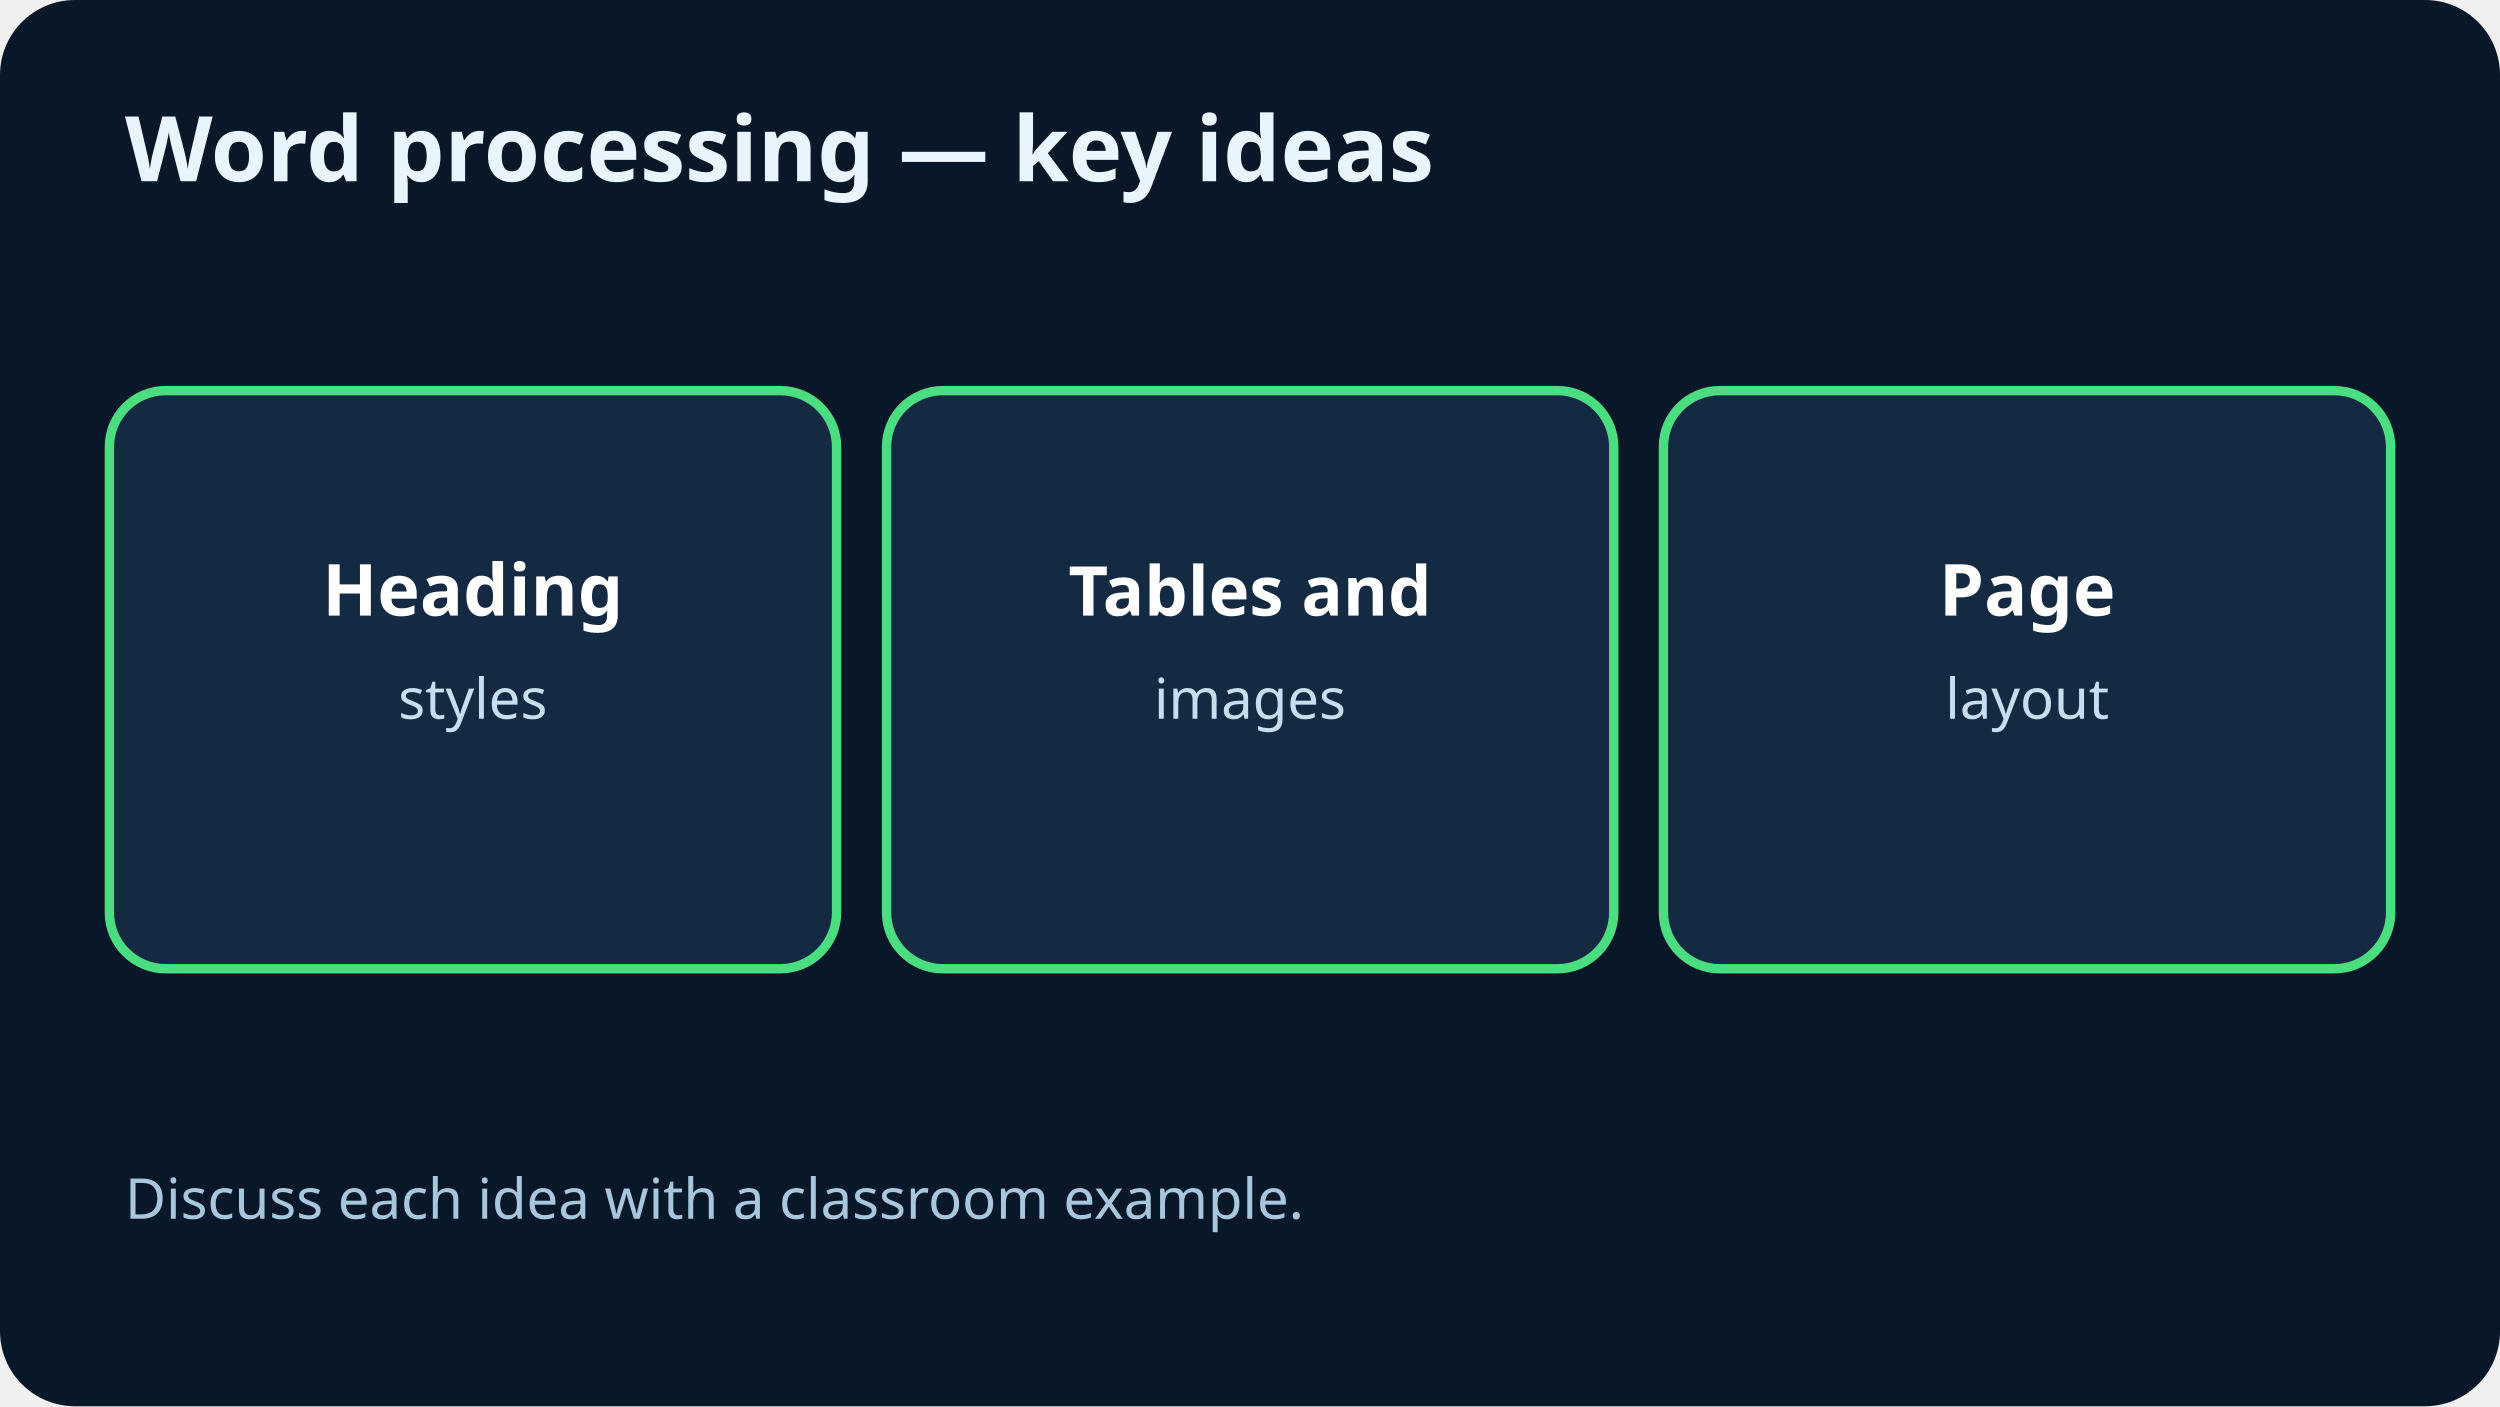
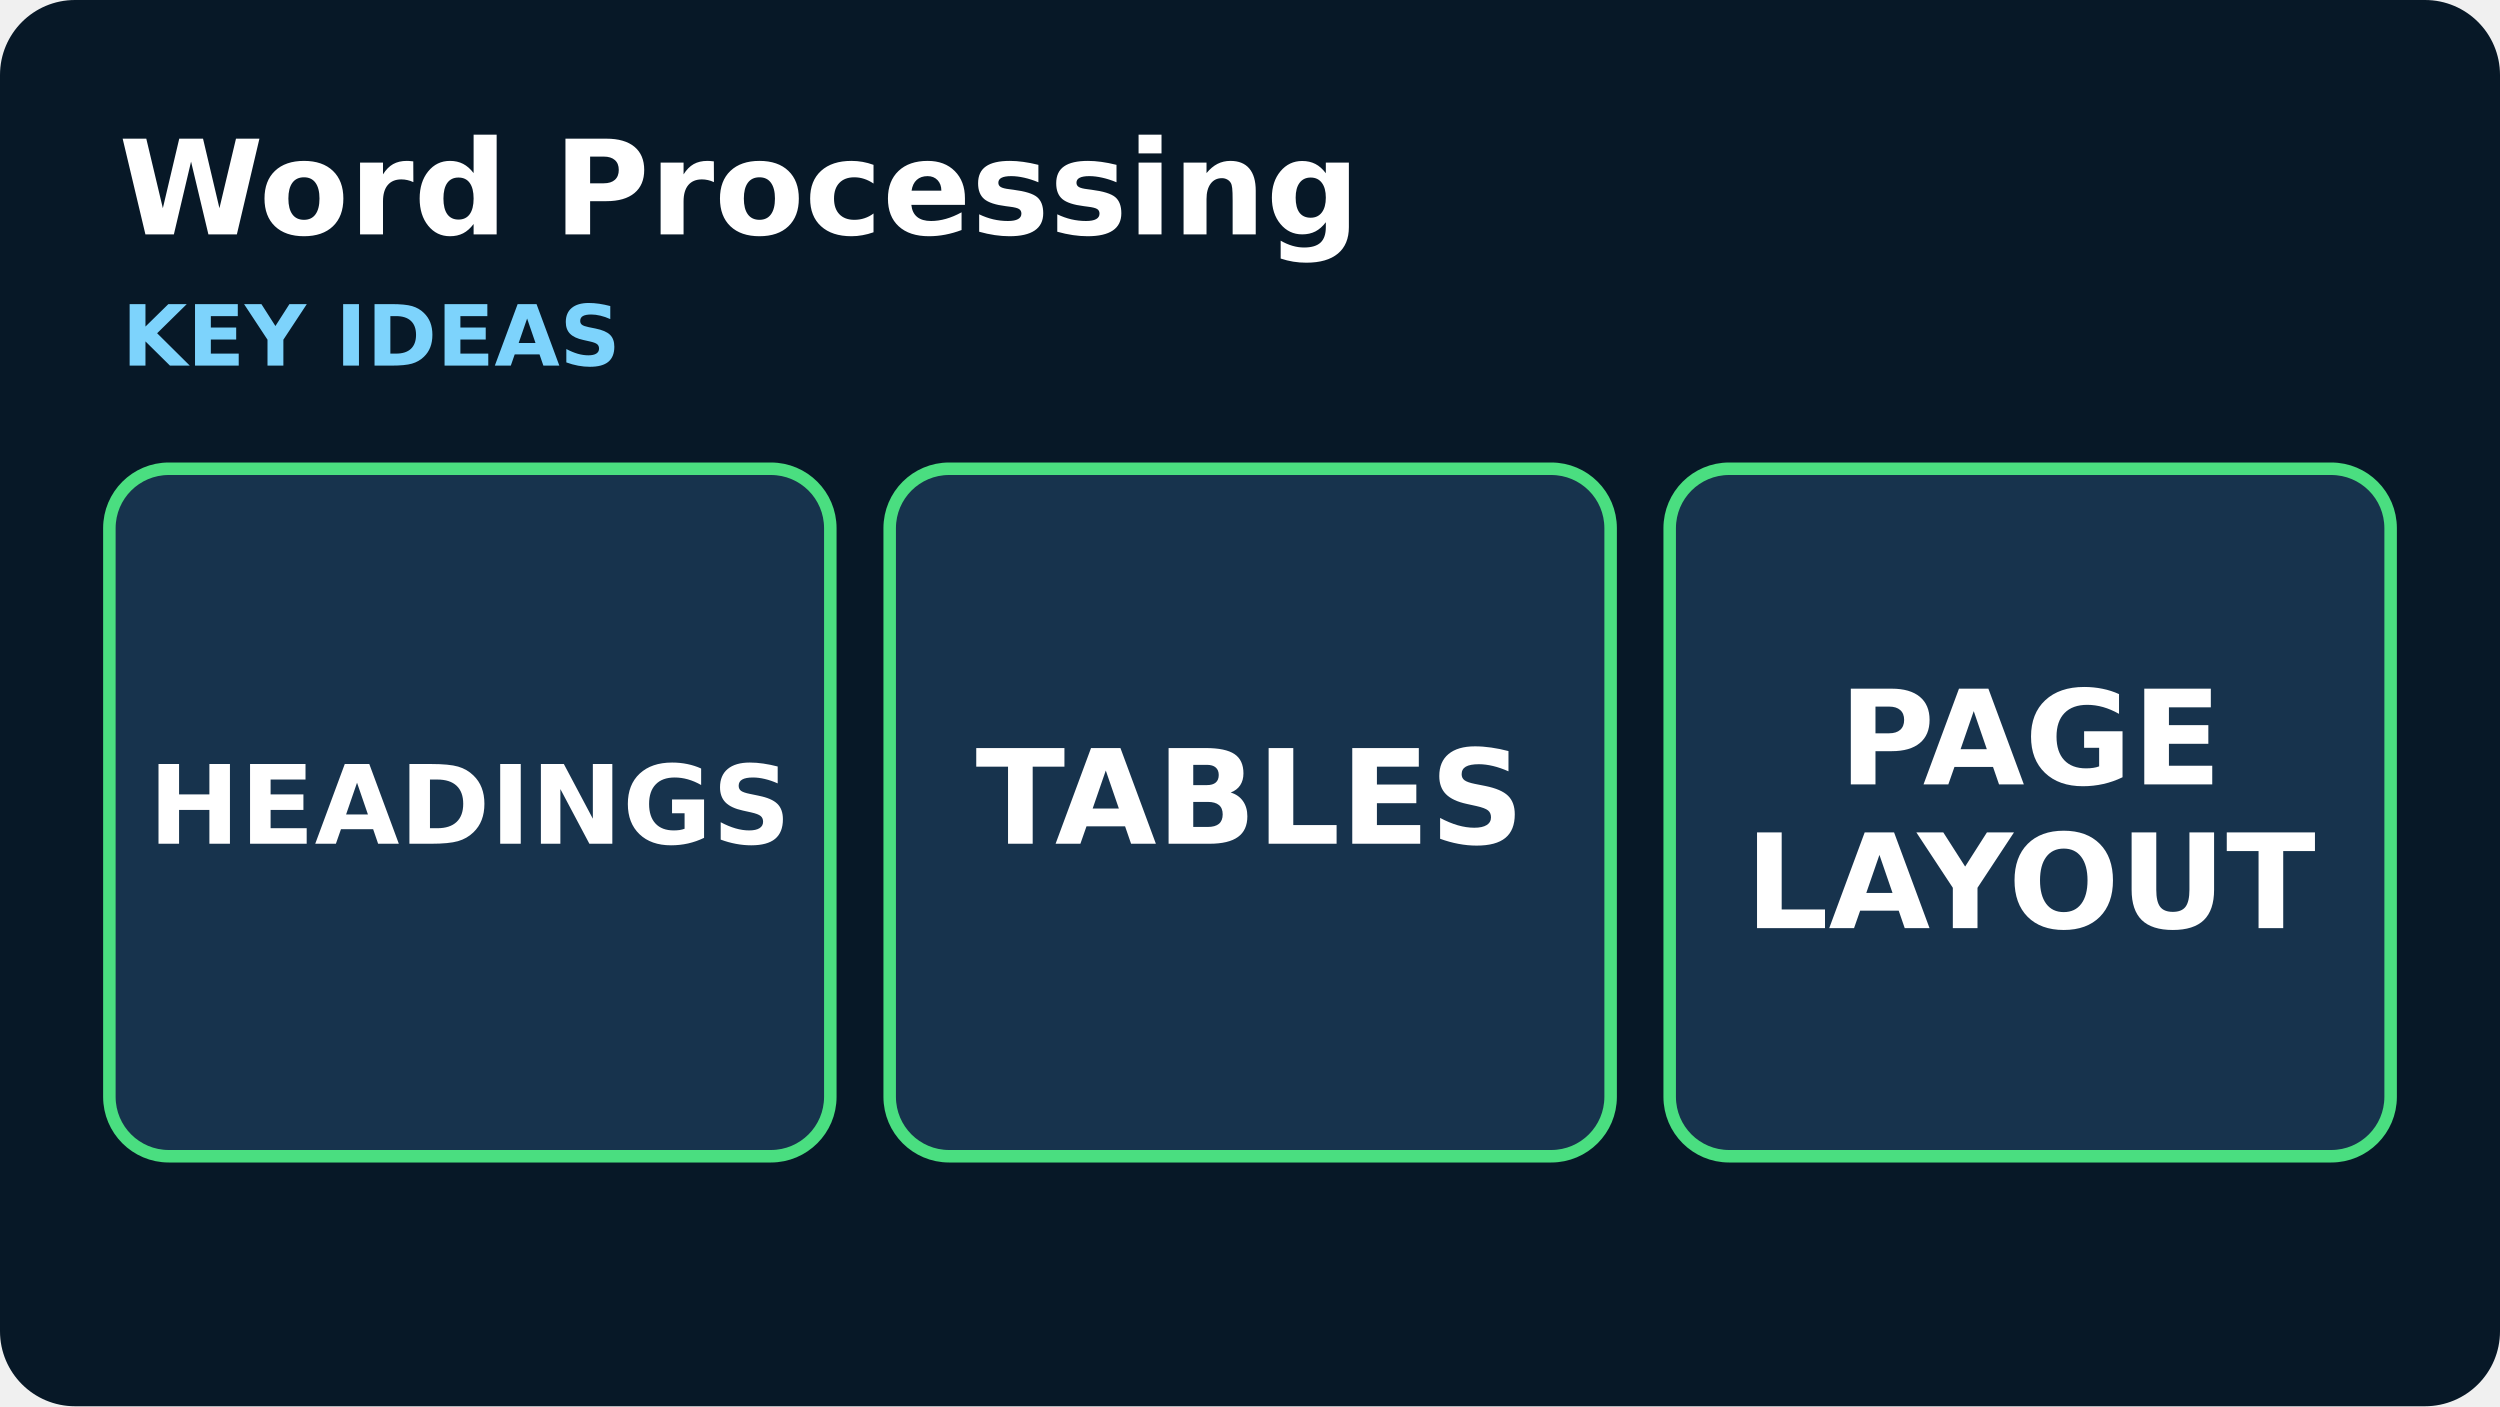
- <svg xmlns="http://www.w3.org/2000/svg" viewBox="0 0 800 450" role="img" aria-label="Word processing diagram">
-   <rect width="800" height="450" rx="24" fill="#091829" />
-   <text x="40" y="58" fill="#e8f5ff" font-size="29" font-family="system-ui" font-weight="bold">Word processing — key ideas</text>
-   <rect x="35.0" y="125" width="232.7" height="185" rx="18" fill="#132a42" stroke="#4ade80" stroke-width="3" />
-   <text x="151.3" y="197" text-anchor="middle" fill="white" font-family="system-ui" font-weight="bold" font-size="23">Heading</text>
-   <text x="151.3" y="230" text-anchor="middle" fill="#c8def0" font-family="system-ui" font-size="18">styles</text>
-   <rect x="283.7" y="125" width="232.7" height="185" rx="18" fill="#132a42" stroke="#4ade80" stroke-width="3" />
-   <text x="400.0" y="197" text-anchor="middle" fill="white" font-family="system-ui" font-weight="bold" font-size="22">Tables and</text>
-   <text x="400.0" y="230" text-anchor="middle" fill="#c8def0" font-family="system-ui" font-size="18">images</text>
-   <rect x="532.3" y="125" width="232.7" height="185" rx="18" fill="#132a42" stroke="#4ade80" stroke-width="3" />
-   <text x="648.7" y="197" text-anchor="middle" fill="white" font-family="system-ui" font-weight="bold" font-size="23">Page</text>
-   <text x="648.7" y="230" text-anchor="middle" fill="#c8def0" font-family="system-ui" font-size="18">layout</text>
-   <text x="40" y="390" fill="#a8c7dd" font-family="system-ui" font-size="18">Discuss each idea with a classroom example.</text>
+ <svg xmlns="http://www.w3.org/2000/svg" viewBox="0 0 800 450" role="img" aria-label="Word Processing key ideas">
+   <rect width="800" height="450" rx="24" fill="#071827" />
+   <text x="38" y="75" fill="#ffffff" font-size="42" font-family="DejaVu Sans,Arial,sans-serif" font-weight="bold">Word Processing</text>
+   <text x="39" y="117" fill="#7dd3fc" font-size="27" font-family="DejaVu Sans,Arial,sans-serif" font-weight="bold">KEY IDEAS</text>
+   <rect x="35.0" y="150" width="230.7" height="220" rx="19" fill="#17334d" stroke="#4ade80" stroke-width="4" />
+   <text x="150.3" y="270" text-anchor="middle" fill="#ffffff" font-family="DejaVu Sans,Arial,sans-serif" font-weight="bold" font-size="35">HEADINGS</text>
+   <rect x="284.7" y="150" width="230.7" height="220" rx="19" fill="#17334d" stroke="#4ade80" stroke-width="4" />
+   <text x="400.0" y="270" text-anchor="middle" fill="#ffffff" font-family="DejaVu Sans,Arial,sans-serif" font-weight="bold" font-size="42">TABLES</text>
+   <rect x="534.3" y="150" width="230.7" height="220" rx="19" fill="#17334d" stroke="#4ade80" stroke-width="4" />
+   <text x="649.7" y="251" text-anchor="middle" fill="#ffffff" font-family="DejaVu Sans,Arial,sans-serif" font-weight="bold" font-size="42">PAGE</text>
+   <text x="649.7" y="297" text-anchor="middle" fill="#ffffff" font-family="DejaVu Sans,Arial,sans-serif" font-weight="bold" font-size="42">LAYOUT</text>
</svg>
